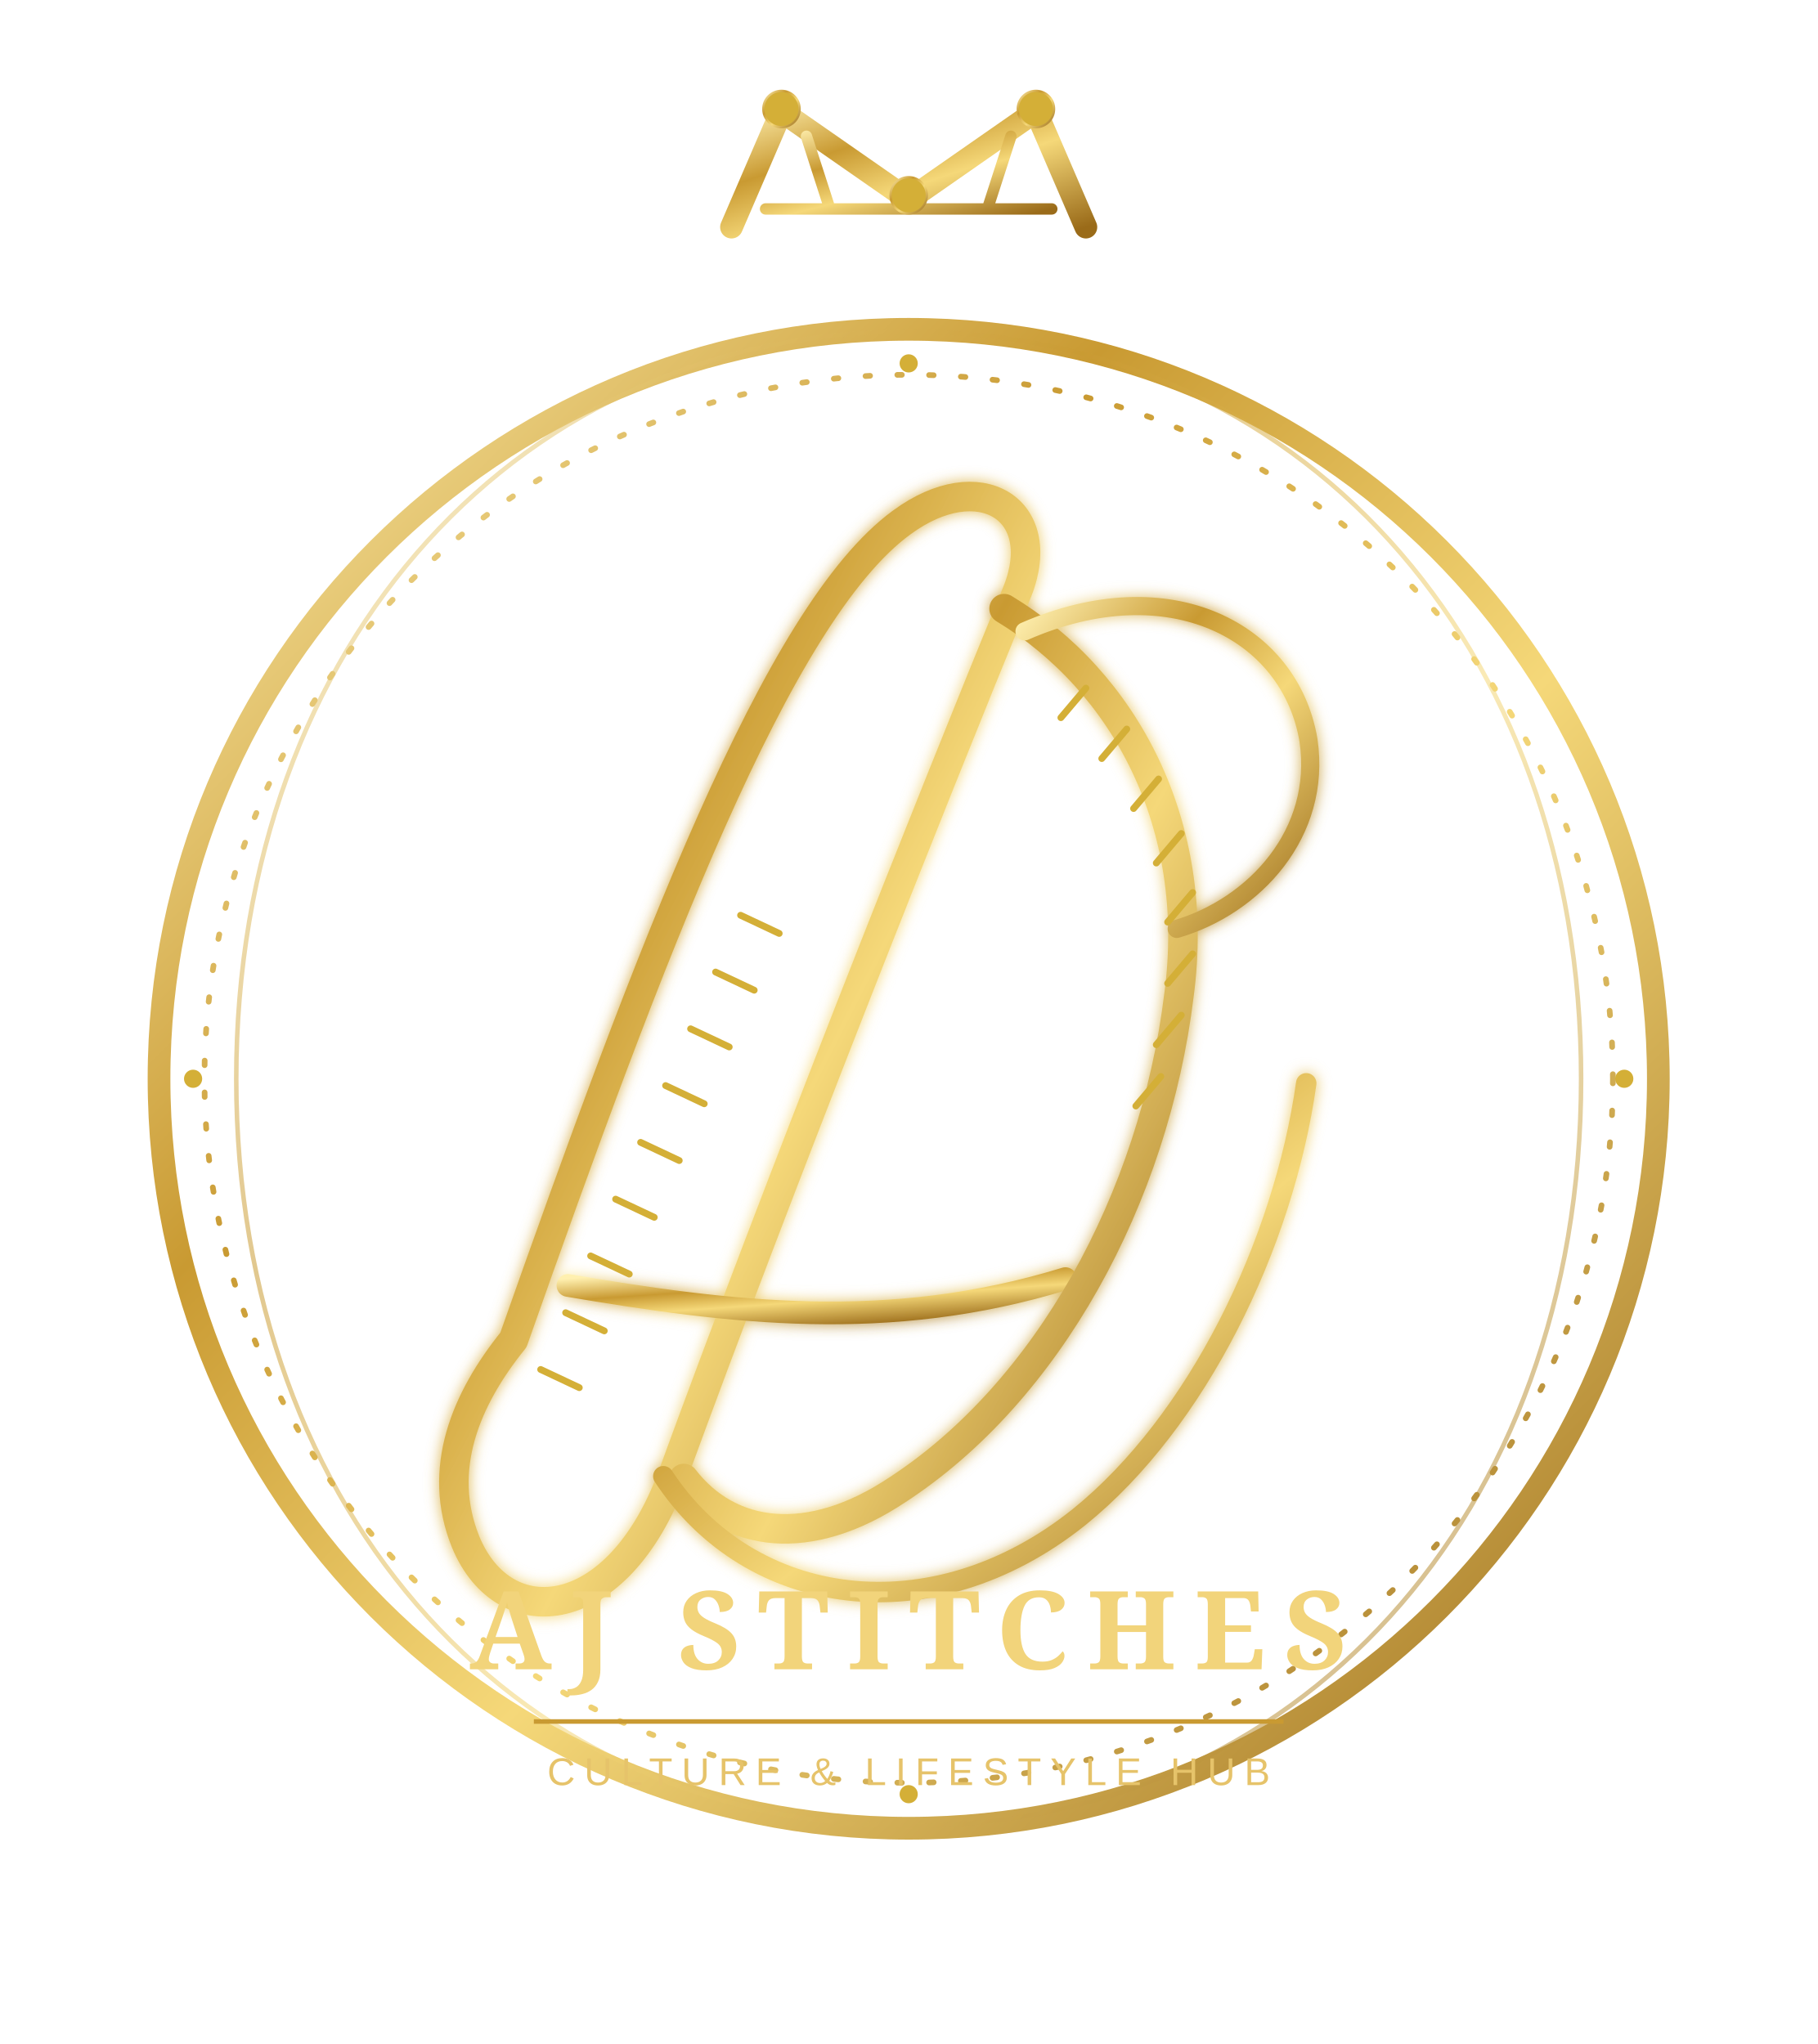
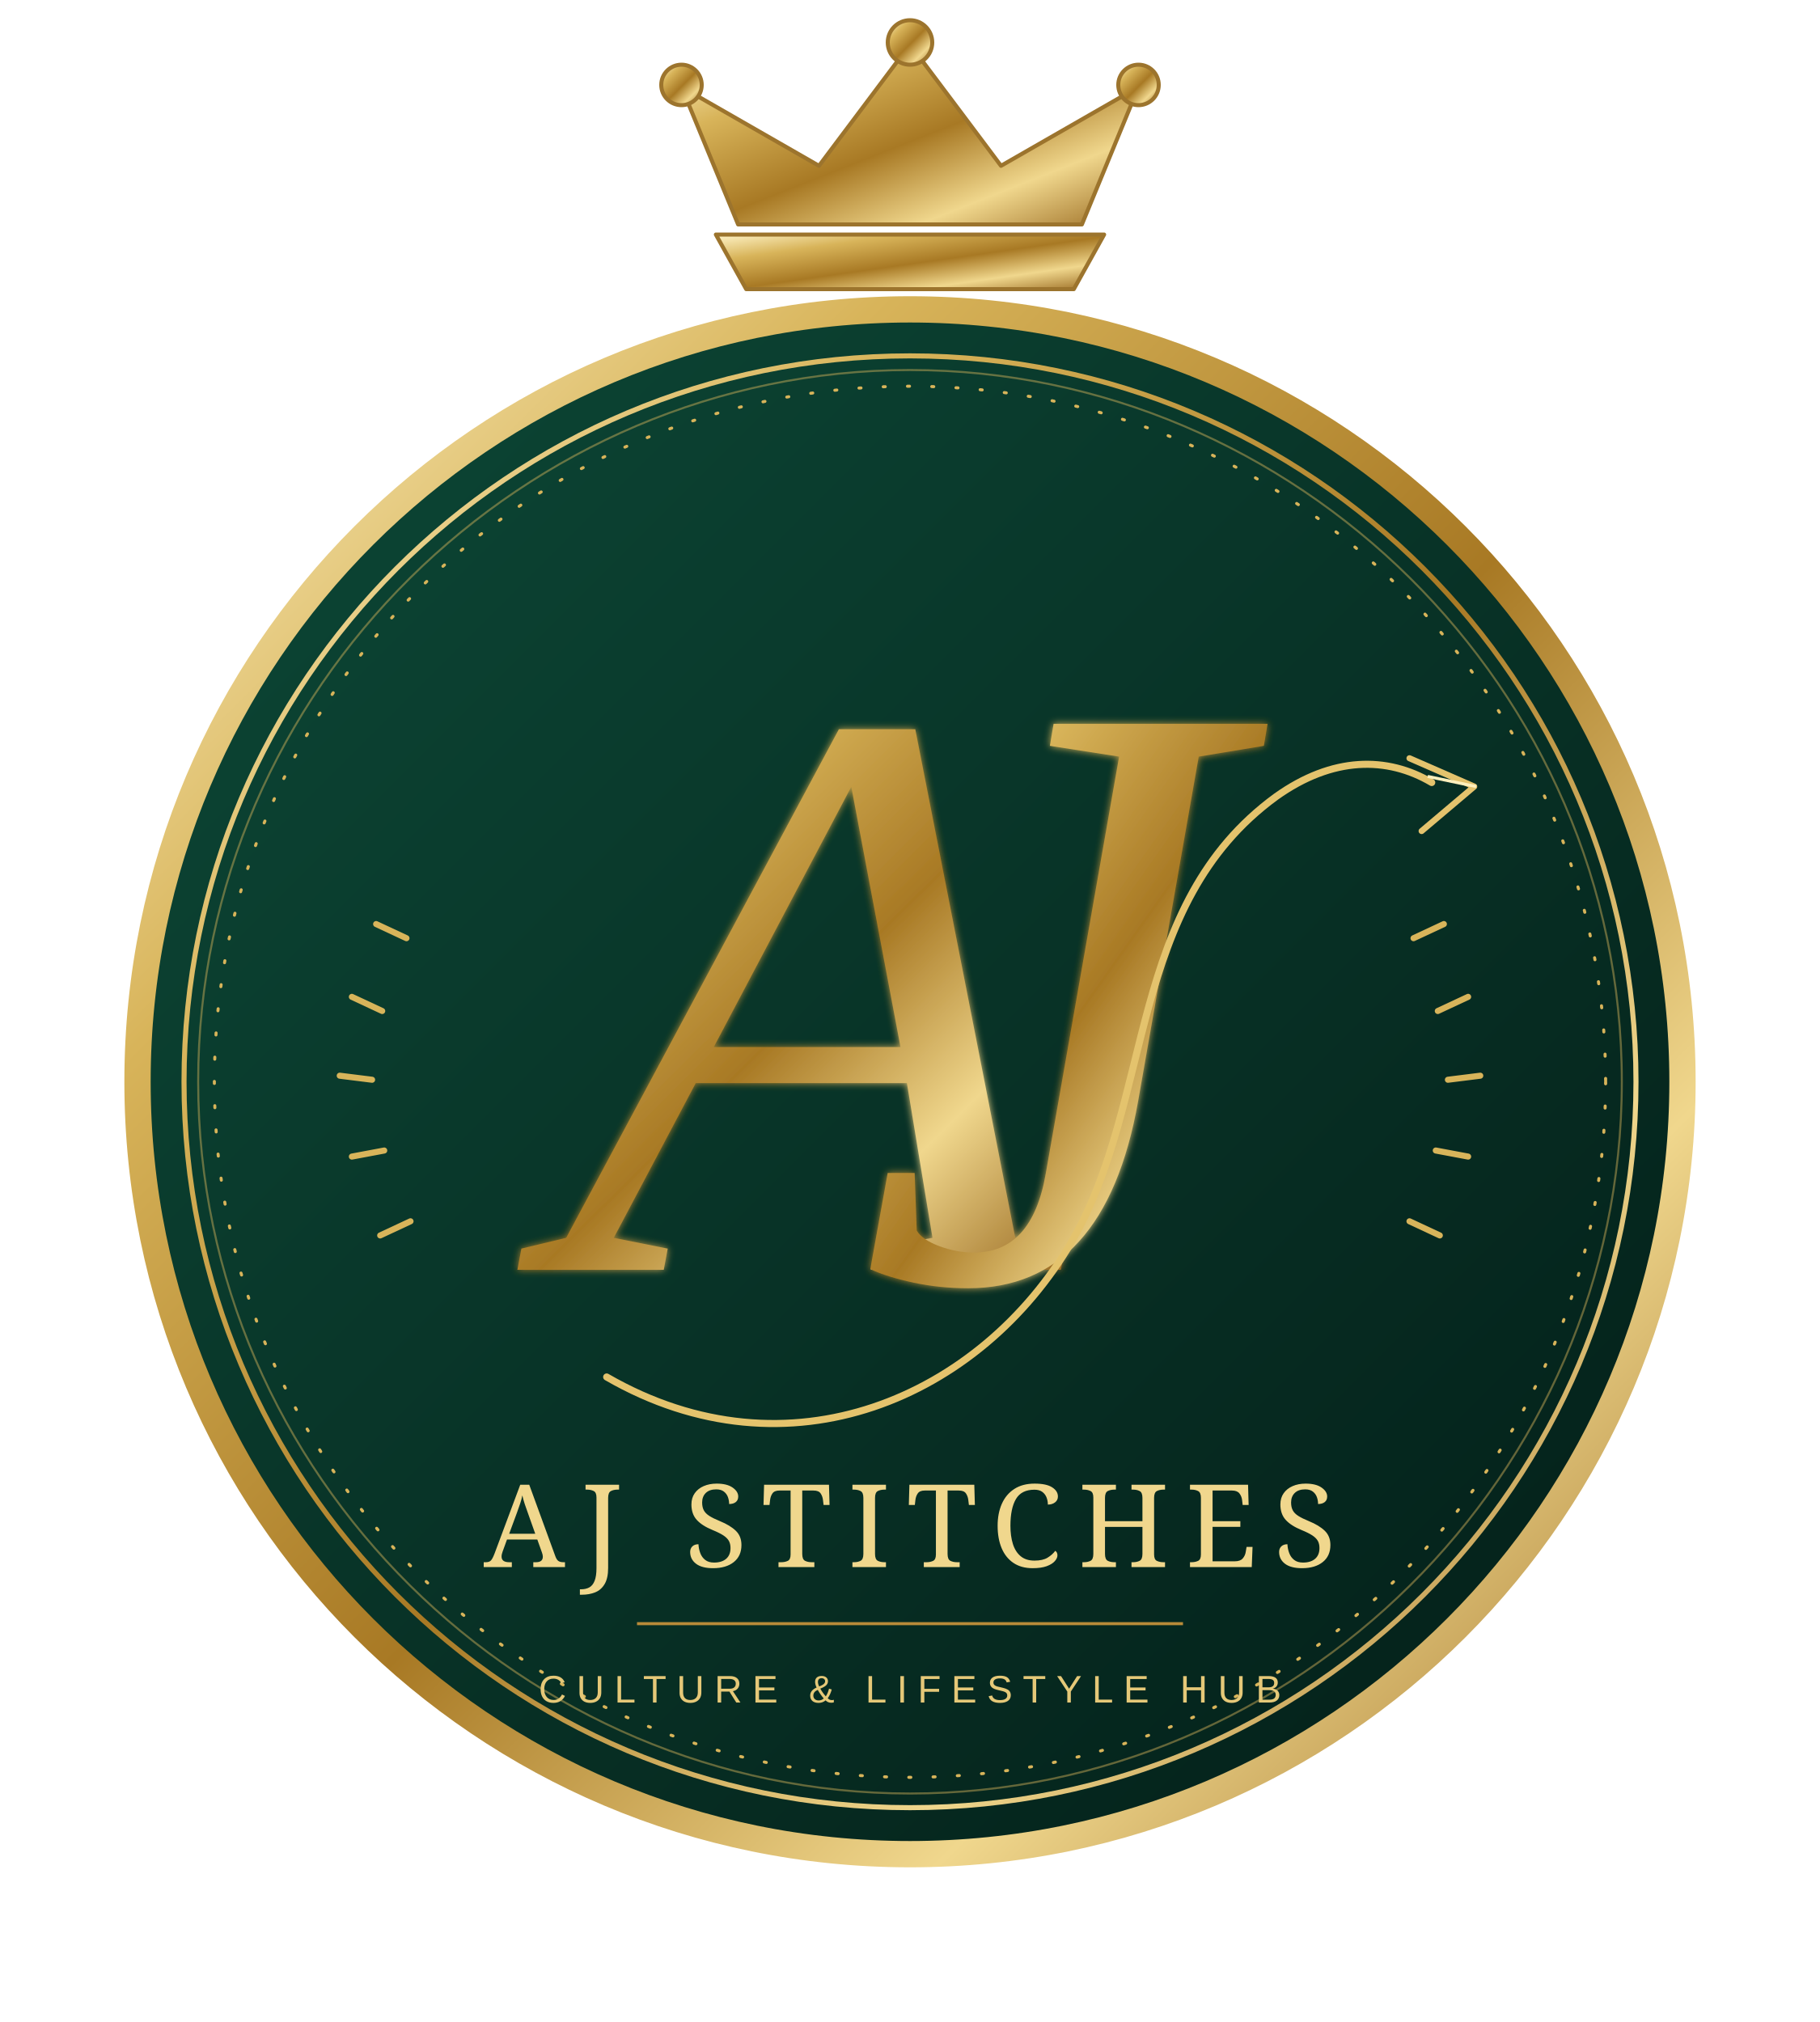
- <svg xmlns="http://www.w3.org/2000/svg" viewBox="0 0 800 900" role="img" aria-labelledby="title desc">
+ <svg xmlns="http://www.w3.org/2000/svg" viewBox="0 0 900 1000" role="img" aria-labelledby="title desc">
  <defs>
    <linearGradient id="gold" x1="0" y1="0" x2="1" y2="1">
-       <stop stop-color="#fff0b0" />
-       <stop offset=".32" stop-color="#c99a32" />
-       <stop offset=".58" stop-color="#f5d879" />
-       <stop offset="1" stop-color="#9a6b19" />
+       <stop stop-color="#fff4c8" />
+       <stop offset=".24" stop-color="#d8b45a" />
+       <stop offset=".52" stop-color="#a87924" />
+       <stop offset=".76" stop-color="#f0d78d" />
+       <stop offset="1" stop-color="#9a6b22" />
    </linearGradient>
-     <filter id="glow" x="-30%" y="-30%" width="160%" height="160%">
-       <feGaussianBlur stdDeviation="3" result="b" />
+     <linearGradient id="green" x1="0" y1="0" x2="1" y2="1">
+       <stop stop-color="#0d4937" />
+       <stop offset="1" stop-color="#031d17" />
+     </linearGradient>
+     <filter id="soft" x="-20%" y="-20%" width="140%" height="140%">
+       <feGaussianBlur stdDeviation="2" result="b" />
      <feMerge>
        <feMergeNode in="b" />
        <feMergeNode in="SourceGraphic" />
      </feMerge>
    </filter>
  </defs>
-   <g fill="none" stroke="url(#gold)" stroke-linecap="round" stroke-linejoin="round">
-     <path d="M322 100 L344 49 L400 88 L456 49 L478 100" stroke-width="10" />
-     <path d="M337 92 L463 92 M355 60 L365 91 M400 88 L400 91 M445 60 L435 91" stroke-width="5" />
-     <circle cx="344" cy="48" r="8" fill="#d4af37" />
-     <circle cx="400" cy="86" r="8" fill="#d4af37" />
-     <circle cx="456" cy="48" r="8" fill="#d4af37" />
-     <circle cx="400" cy="475" r="330" stroke-width="10" />
-     <circle cx="400" cy="475" r="310" stroke-width="2.5" stroke-dasharray="2 12" />
-     <path d="M400 146 C230 146 104 282 104 475 C104 668 230 804 400 804 C570 804 696 668 696 475 C696 282 570 146 400 146Z" stroke-width="2" opacity=".55" />
+   <g fill="url(#gold)" stroke="#9c742d" stroke-width="2" stroke-linejoin="round">
+     <path d="M365 111 L337 43 L405 82 L450 22 L495 82 L563 43 L535 111 Z" />
+     <path d="M354 116 H546 L531 143 H369 Z" />
+     <circle cx="337" cy="42" r="10" />
+     <circle cx="450" cy="21" r="11" />
+     <circle cx="563" cy="42" r="10" />
  </g>
-   <g fill="none" stroke="url(#gold)" stroke-linecap="round" stroke-linejoin="round" filter="url(#glow)">
-     <path d="M226 590 C286 420 342 270 397 230 C431 205 462 224 448 260 C409 355 342 524 296 650 C272 715 222 720 205 679 C192 647 205 616 226 590Z" stroke-width="13" />
-     <path d="M250 566 C321 578 391 587 469 563" stroke-width="10" />
-     <path d="M442 268 C495 300 529 363 519 438 C508 528 461 613 395 656 C356 682 321 677 301 651" stroke-width="13" />
-     <path d="M451 278 C515 250 568 278 576 326 C582 367 552 399 518 409" stroke-width="8" />
-     <path d="M292 650 C330 708 410 720 475 668 C527 626 565 548 575 477" stroke-width="9" />
+   <circle cx="450" cy="535" r="382" fill="url(#green)" stroke="url(#gold)" stroke-width="13" />
+   <circle cx="450" cy="535" r="359" fill="none" stroke="url(#gold)" stroke-width="2.5" />
+   <circle cx="450" cy="535" r="344" fill="none" stroke="#d8b45a" stroke-width="1.5" stroke-dasharray="1 11" stroke-linecap="round" />
+   <path d="M450 183 C260 183 98 340 98 535 C98 730 260 887 450 887 C640 887 802 730 802 535 C802 340 640 183 450 183Z" fill="none" stroke="#d8b45a" stroke-width="1" opacity=".45" />
+   <g fill="url(#gold)" filter="url(#soft)">
+     <text x="278" y="628" font-family="Bodoni MT, Didot, 'Times New Roman', serif" font-size="405" font-style="italic" font-weight="400">A</text>
+     <text x="424" y="633" font-family="Bodoni MT, Didot, 'Times New Roman', serif" font-size="420" font-style="italic" font-weight="400">J</text>
  </g>
-   <g fill="none" stroke="#d4af37" stroke-width="3" stroke-linecap="round">
-     <path d="M238 603 l17 8 M249 578 l17 8 M260 553 l17 8 M271 528 l17 8 M282 503 l17 8 M293 478 l17 8 M304 453 l17 8 M315 428 l17 8 M326 403 l17 8" />
-     <path d="M478 303 l-11 13 M496 321 l-11 13 M510 343 l-11 13 M520 367 l-11 13 M525 393 l-11 13 M525 420 l-11 13 M520 447 l-11 13 M511 474 l-11 13" />
+   <path d="M300 681 C390 733 485 691 530 614 C571 543 557 448 631 394 C659 374 686 374 708 387" fill="none" stroke="#e4c36d" stroke-width="3.5" stroke-linecap="round" />
+   <path d="M697 375 L729 389 L703 411" fill="none" stroke="#e4c36d" stroke-width="3" stroke-linecap="round" stroke-linejoin="round" />
+   <path d="M706 384 L730 389" stroke="#fff0bd" stroke-width="1.5" />
+   <g fill="none" stroke="#d8b45a" stroke-width="3" stroke-linecap="round">
+     <path d="M186 457 l15 7 M174 493 l15 7 M168 532 l16 2 M174 572 l16 -3 M188 611 l15 -7" />
+     <path d="M714 457 l-15 7 M726 493 l-15 7 M732 532 l-16 2 M726 572 l-16 -3 M712 611 l-15 -7" />
  </g>
-   <g fill="#d4af37">
-     <circle cx="400" cy="160" r="4" />
-     <circle cx="400" cy="790" r="4" />
-     <circle cx="85" cy="475" r="4" />
-     <circle cx="715" cy="475" r="4" />
-   </g>
-   <text x="400" y="735" text-anchor="middle" fill="#f2d47b" font-family="Georgia,serif" font-size="48" font-weight="bold" letter-spacing="8">AJ STITCHES</text>
-   <path d="M235 758 H565" stroke="#c99a32" stroke-width="2" />
-   <text x="400" y="786" text-anchor="middle" fill="#e6c36a" font-family="Arial,sans-serif" font-size="17" letter-spacing="4">CULTURE &amp; LIFESTYLE HUB</text>
+   <path d="M240 715 H660" stroke="url(#gold)" stroke-width="2" />
+   <text x="450" y="775" text-anchor="middle" fill="#f0d78d" font-family="Didot, 'Bodoni MT', Georgia, serif" font-size="57" letter-spacing="8">AJ STITCHES</text>
+   <path d="M315 803 H585" stroke="#b88b39" stroke-width="1.5" />
+   <text x="450" y="842" text-anchor="middle" fill="#e5c878" font-family="Arial, sans-serif" font-size="19" letter-spacing="5">CULTURE &amp; LIFESTYLE HUB</text>
</svg>
